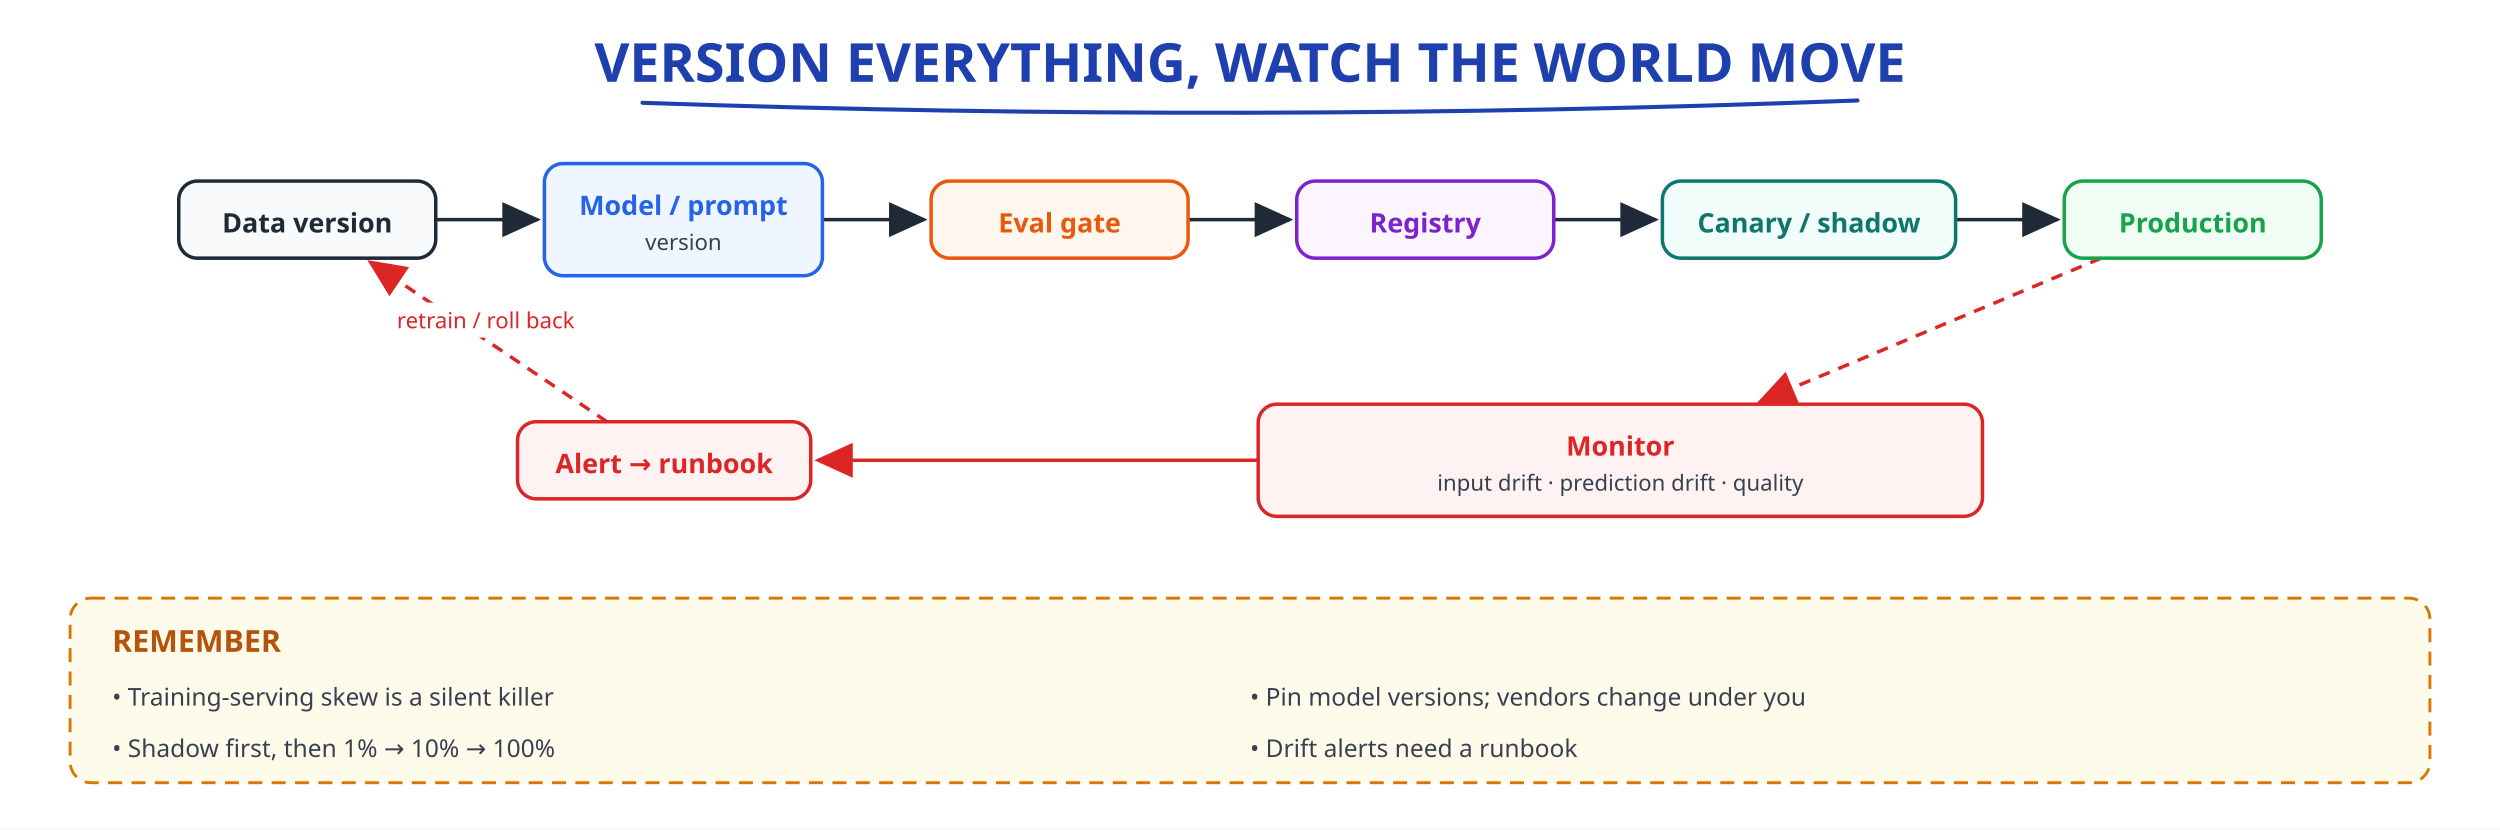
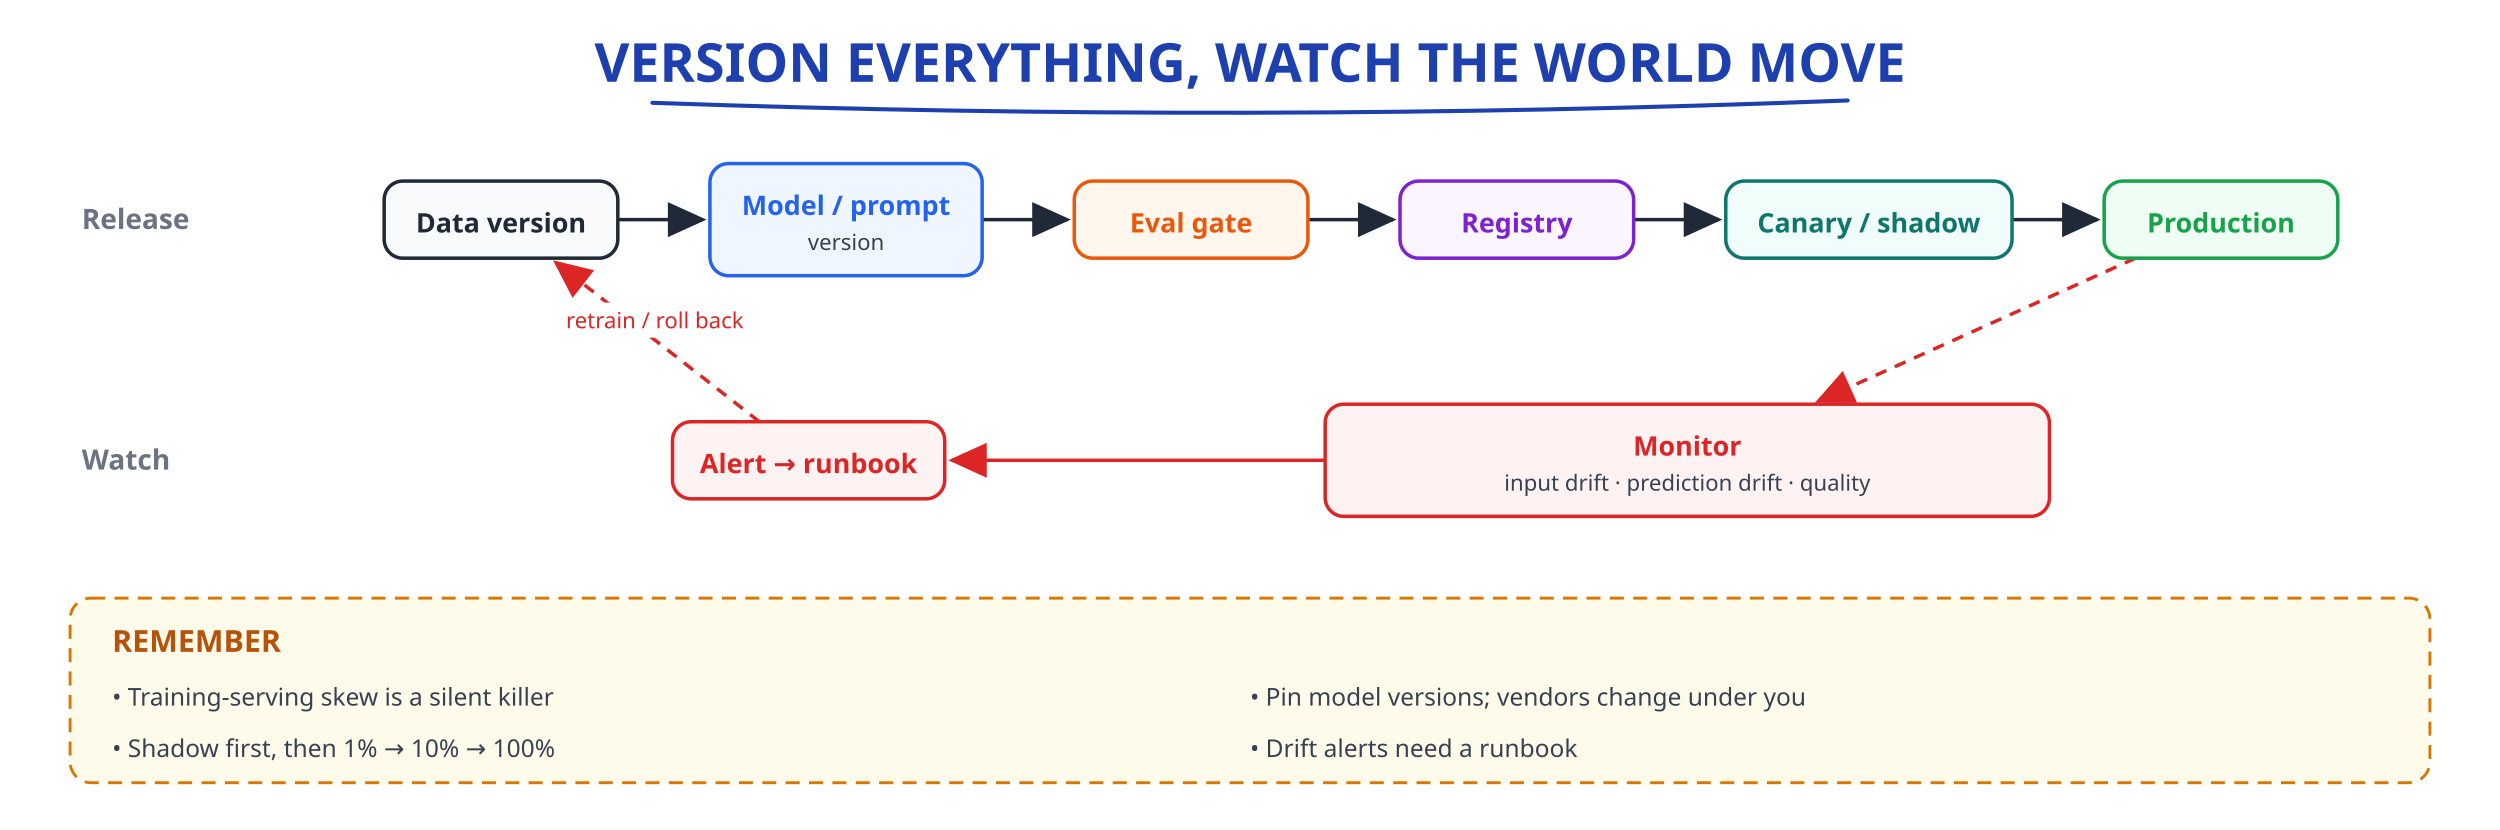
<svg xmlns="http://www.w3.org/2000/svg" width="2140" height="710" viewBox="0 0 2140 710">
  <defs>
    <marker id="ah-blue" markerWidth="12" markerHeight="10" refX="10" refY="5" orient="auto">
      <path d="M0,0 L11,5 L0,10 z" fill="#2563eb" />
    </marker>
    <marker id="ah-green" markerWidth="12" markerHeight="10" refX="10" refY="5" orient="auto">
      <path d="M0,0 L11,5 L0,10 z" fill="#16a34a" />
    </marker>
    <marker id="ah-orange" markerWidth="12" markerHeight="10" refX="10" refY="5" orient="auto">
      <path d="M0,0 L11,5 L0,10 z" fill="#ea580c" />
    </marker>
    <marker id="ah-purple" markerWidth="12" markerHeight="10" refX="10" refY="5" orient="auto">
      <path d="M0,0 L11,5 L0,10 z" fill="#7e22ce" />
    </marker>
    <marker id="ah-pink" markerWidth="12" markerHeight="10" refX="10" refY="5" orient="auto">
      <path d="M0,0 L11,5 L0,10 z" fill="#db2777" />
    </marker>
    <marker id="ah-red" markerWidth="12" markerHeight="10" refX="10" refY="5" orient="auto">
      <path d="M0,0 L11,5 L0,10 z" fill="#dc2626" />
    </marker>
    <marker id="ah-ink" markerWidth="12" markerHeight="10" refX="10" refY="5" orient="auto">
      <path d="M0,0 L11,5 L0,10 z" fill="#1f2937" />
    </marker>
    <marker id="ah-teal" markerWidth="12" markerHeight="10" refX="10" refY="5" orient="auto">
      <path d="M0,0 L11,5 L0,10 z" fill="#0f766e" />
    </marker>
  </defs>
  <rect width="2140" height="710" fill="#ffffff" />
  <text x="1070.0" y="70" font-family="Marker Felt" font-size="46" fill="#1e40af" text-anchor="middle" font-weight="bold">VERSION EVERYTHING, WATCH THE WORLD MOVE</text>
-   <path d="M550.0,88 Q1070.0,106 1590.0,86" stroke="#1e40af" stroke-width="3.5" fill="none" stroke-linecap="round" />
-   <line x1="373.0" y1="188.0" x2="460.0" y2="188.0" stroke="#1f2937" stroke-width="3" marker-end="url(#ah-ink)" />
-   <line x1="704.0" y1="188.0" x2="791.0" y2="188.0" stroke="#1f2937" stroke-width="3" marker-end="url(#ah-ink)" />
-   <line x1="1017.0" y1="188.0" x2="1104.0" y2="188.0" stroke="#1f2937" stroke-width="3" marker-end="url(#ah-ink)" />
-   <line x1="1330.0" y1="188.0" x2="1417.0" y2="188.0" stroke="#1f2937" stroke-width="3" marker-end="url(#ah-ink)" />
-   <line x1="1674.0" y1="188.0" x2="1761.0" y2="188.0" stroke="#1f2937" stroke-width="3" marker-end="url(#ah-ink)" />
-   <line x1="1798.505" y1="221.0" x2="1506.706" y2="343.675" stroke="#dc2626" stroke-width="3" stroke-dasharray="10 8" marker-end="url(#ah-red)" />
-   <line x1="1077.0" y1="394.0" x2="700.0" y2="394.0" stroke="#dc2626" stroke-width="3" marker-end="url(#ah-red)" />
-   <line x1="519.561" y1="361.0" x2="316.914" y2="224.354" stroke="#dc2626" stroke-width="3" stroke-dasharray="10 8" marker-end="url(#ah-red)" />
-   <rect x="303.25" y="259.0" width="225" height="30" rx="6" fill="#ffffff" />
-   <text x="415.75" y="281.0" font-family="Chalkboard SE" font-size="19" fill="#dc2626" text-anchor="middle">retrain / roll back</text>
-   <rect x="153.0" y="155.0" width="220" height="66" rx="16" fill="#f8fafc" stroke="#1f2937" stroke-width="3" />
-   <text x="263.0" y="199.0" font-family="Chalkboard SE" font-size="23" fill="#1f2937" text-anchor="middle" font-weight="bold">Data version</text>
-   <rect x="466.0" y="140.0" width="238" height="96" rx="16" fill="#eff6ff" stroke="#2563eb" stroke-width="3" />
-   <text x="585.0" y="184.0" font-family="Chalkboard SE" font-size="23" fill="#2563eb" text-anchor="middle" font-weight="bold">Model / prompt</text>
-   <text x="585.0" y="214.0" font-family="Chalkboard SE" font-size="19" fill="#374151" text-anchor="middle">version</text>
-   <rect x="797.0" y="155.0" width="220" height="66" rx="16" fill="#fff7ed" stroke="#ea580c" stroke-width="3" />
-   <text x="907.0" y="199.0" font-family="Chalkboard SE" font-size="23" fill="#ea580c" text-anchor="middle" font-weight="bold">Eval gate</text>
-   <rect x="1110.0" y="155.0" width="220" height="66" rx="16" fill="#faf5ff" stroke="#7e22ce" stroke-width="3" />
-   <text x="1220.0" y="199.0" font-family="Chalkboard SE" font-size="23" fill="#7e22ce" text-anchor="middle" font-weight="bold">Registry</text>
-   <rect x="1423.0" y="155.0" width="251" height="66" rx="16" fill="#f0fdfa" stroke="#0f766e" stroke-width="3" />
-   <text x="1548.5" y="199.0" font-family="Chalkboard SE" font-size="23" fill="#0f766e" text-anchor="middle" font-weight="bold">Canary / shadow</text>
-   <rect x="1767.0" y="155.0" width="220" height="66" rx="16" fill="#f0fdf4" stroke="#16a34a" stroke-width="3" />
-   <text x="1877.0" y="199.0" font-family="Chalkboard SE" font-size="23" fill="#16a34a" text-anchor="middle" font-weight="bold">Production</text>
-   <rect x="443.0" y="361.0" width="251" height="66" rx="16" fill="#fef2f2" stroke="#dc2626" stroke-width="3" />
-   <text x="568.5" y="405.0" font-family="Chalkboard SE" font-size="23" fill="#dc2626" text-anchor="middle" font-weight="bold">Alert → runbook</text>
-   <rect x="1077.0" y="346.0" width="620" height="96" rx="16" fill="#fef2f2" stroke="#dc2626" stroke-width="3" />
-   <text x="1387.0" y="390.0" font-family="Chalkboard SE" font-size="23" fill="#dc2626" text-anchor="middle" font-weight="bold">Monitor</text>
-   <text x="1387.0" y="420.0" font-family="Chalkboard SE" font-size="19" fill="#374151" text-anchor="middle">input drift · prediction drift · quality</text>
+   <path d="M558.453,88 Q1070.0,106 1581.547,86" stroke="#1e40af" stroke-width="3.5" fill="none" stroke-linecap="round" />
+   <text x="70" y="196.0" font-family="Marker Felt" font-size="24" fill="#6b7280" font-weight="bold">Release</text>
+   <text x="70" y="402.0" font-family="Marker Felt" font-size="24" fill="#6b7280" font-weight="bold">Watch</text>
+   <line x1="528.846" y1="188.0" x2="601.692" y2="188.0" stroke="#1f2937" stroke-width="3" marker-end="url(#ah-ink)" />
+   <line x1="840.723" y1="188.0" x2="913.569" y2="188.0" stroke="#1f2937" stroke-width="3" marker-end="url(#ah-ink)" />
+   <line x1="1119.569" y1="188.0" x2="1192.415" y2="188.0" stroke="#1f2937" stroke-width="3" marker-end="url(#ah-ink)" />
+   <line x1="1398.415" y1="188.0" x2="1471.261" y2="188.0" stroke="#1f2937" stroke-width="3" marker-end="url(#ah-ink)" />
+   <line x1="1722.308" y1="188.0" x2="1795.154" y2="188.0" stroke="#1f2937" stroke-width="3" marker-end="url(#ah-ink)" />
+   <line x1="1827.975" y1="221.0" x2="1556.251" y2="343.534" stroke="#dc2626" stroke-width="3" stroke-dasharray="10 8" marker-end="url(#ah-red)" />
+   <line x1="1134.339" y1="394.0" x2="814.677" y2="394.0" stroke="#dc2626" stroke-width="3" marker-end="url(#ah-red)" />
+   <line x1="649.986" y1="361.0" x2="475.755" y2="224.697" stroke="#dc2626" stroke-width="3" stroke-dasharray="10 8" marker-end="url(#ah-red)" />
+   <rect x="470.523" y="259.0" width="179.969" height="30" rx="6" fill="#ffffff" />
+   <text x="560.508" y="281.0" font-family="Chalkboard SE" font-size="19" fill="#dc2626" text-anchor="middle">retrain / roll back</text>
+   <rect x="328.846" y="155.0" width="200" height="66" rx="16" fill="#f8fafc" stroke="#1f2937" stroke-width="3" />
+   <text x="428.846" y="199.0" font-family="Chalkboard SE" font-size="23" fill="#1f2937" text-anchor="middle" font-weight="bold">Data version</text>
+   <rect x="607.692" y="140.0" width="233.031" height="96" rx="16" fill="#eff6ff" stroke="#2563eb" stroke-width="3" />
+   <text x="724.208" y="184.0" font-family="Chalkboard SE" font-size="23" fill="#2563eb" text-anchor="middle" font-weight="bold">Model / prompt</text>
+   <text x="724.208" y="214.0" font-family="Chalkboard SE" font-size="19" fill="#374151" text-anchor="middle">version</text>
+   <rect x="919.569" y="155.0" width="200" height="66" rx="16" fill="#fff7ed" stroke="#ea580c" stroke-width="3" />
+   <text x="1019.569" y="199.0" font-family="Chalkboard SE" font-size="23" fill="#ea580c" text-anchor="middle" font-weight="bold">Eval gate</text>
+   <rect x="1198.415" y="155.0" width="200" height="66" rx="16" fill="#faf5ff" stroke="#7e22ce" stroke-width="3" />
+   <text x="1298.415" y="199.0" font-family="Chalkboard SE" font-size="23" fill="#7e22ce" text-anchor="middle" font-weight="bold">Registry</text>
+   <rect x="1477.261" y="155.0" width="245.047" height="66" rx="16" fill="#f0fdfa" stroke="#0f766e" stroke-width="3" />
+   <text x="1599.785" y="199.0" font-family="Chalkboard SE" font-size="23" fill="#0f766e" text-anchor="middle" font-weight="bold">Canary / shadow</text>
+   <rect x="1801.154" y="155.0" width="200" height="66" rx="16" fill="#f0fdf4" stroke="#16a34a" stroke-width="3" />
+   <text x="1901.154" y="199.0" font-family="Chalkboard SE" font-size="23" fill="#16a34a" text-anchor="middle" font-weight="bold">Production</text>
+   <rect x="575.661" y="361.0" width="233.016" height="66" rx="16" fill="#fef2f2" stroke="#dc2626" stroke-width="3" />
+   <text x="692.169" y="405.0" font-family="Chalkboard SE" font-size="23" fill="#dc2626" text-anchor="middle" font-weight="bold">Alert → runbook</text>
+   <rect x="1134.339" y="346.0" width="620" height="96" rx="16" fill="#fef2f2" stroke="#dc2626" stroke-width="3" />
+   <text x="1444.339" y="390.0" font-family="Chalkboard SE" font-size="23" fill="#dc2626" text-anchor="middle" font-weight="bold">Monitor</text>
+   <text x="1444.339" y="420.0" font-family="Chalkboard SE" font-size="19" fill="#374151" text-anchor="middle">input drift · prediction drift · quality</text>
  <rect x="60" y="512" width="2020" height="158" rx="18" fill="#fffbeb" stroke="#d97706" stroke-width="2.5" stroke-dasharray="12 8" />
  <text x="96" y="558" font-family="Marker Felt" font-size="26" fill="#b45309" font-weight="bold">REMEMBER</text>
  <text x="96.0" y="604" font-family="Chalkboard SE" font-size="21" fill="#374151">• Training-serving skew is a silent killer</text>
  <text x="1070.0" y="604" font-family="Chalkboard SE" font-size="21" fill="#374151">• Pin model versions; vendors change under you</text>
  <text x="96.0" y="648" font-family="Chalkboard SE" font-size="21" fill="#374151">• Shadow first, then 1% → 10% → 100%</text>
  <text x="1070.0" y="648" font-family="Chalkboard SE" font-size="21" fill="#374151">• Drift alerts need a runbook</text>
</svg>
